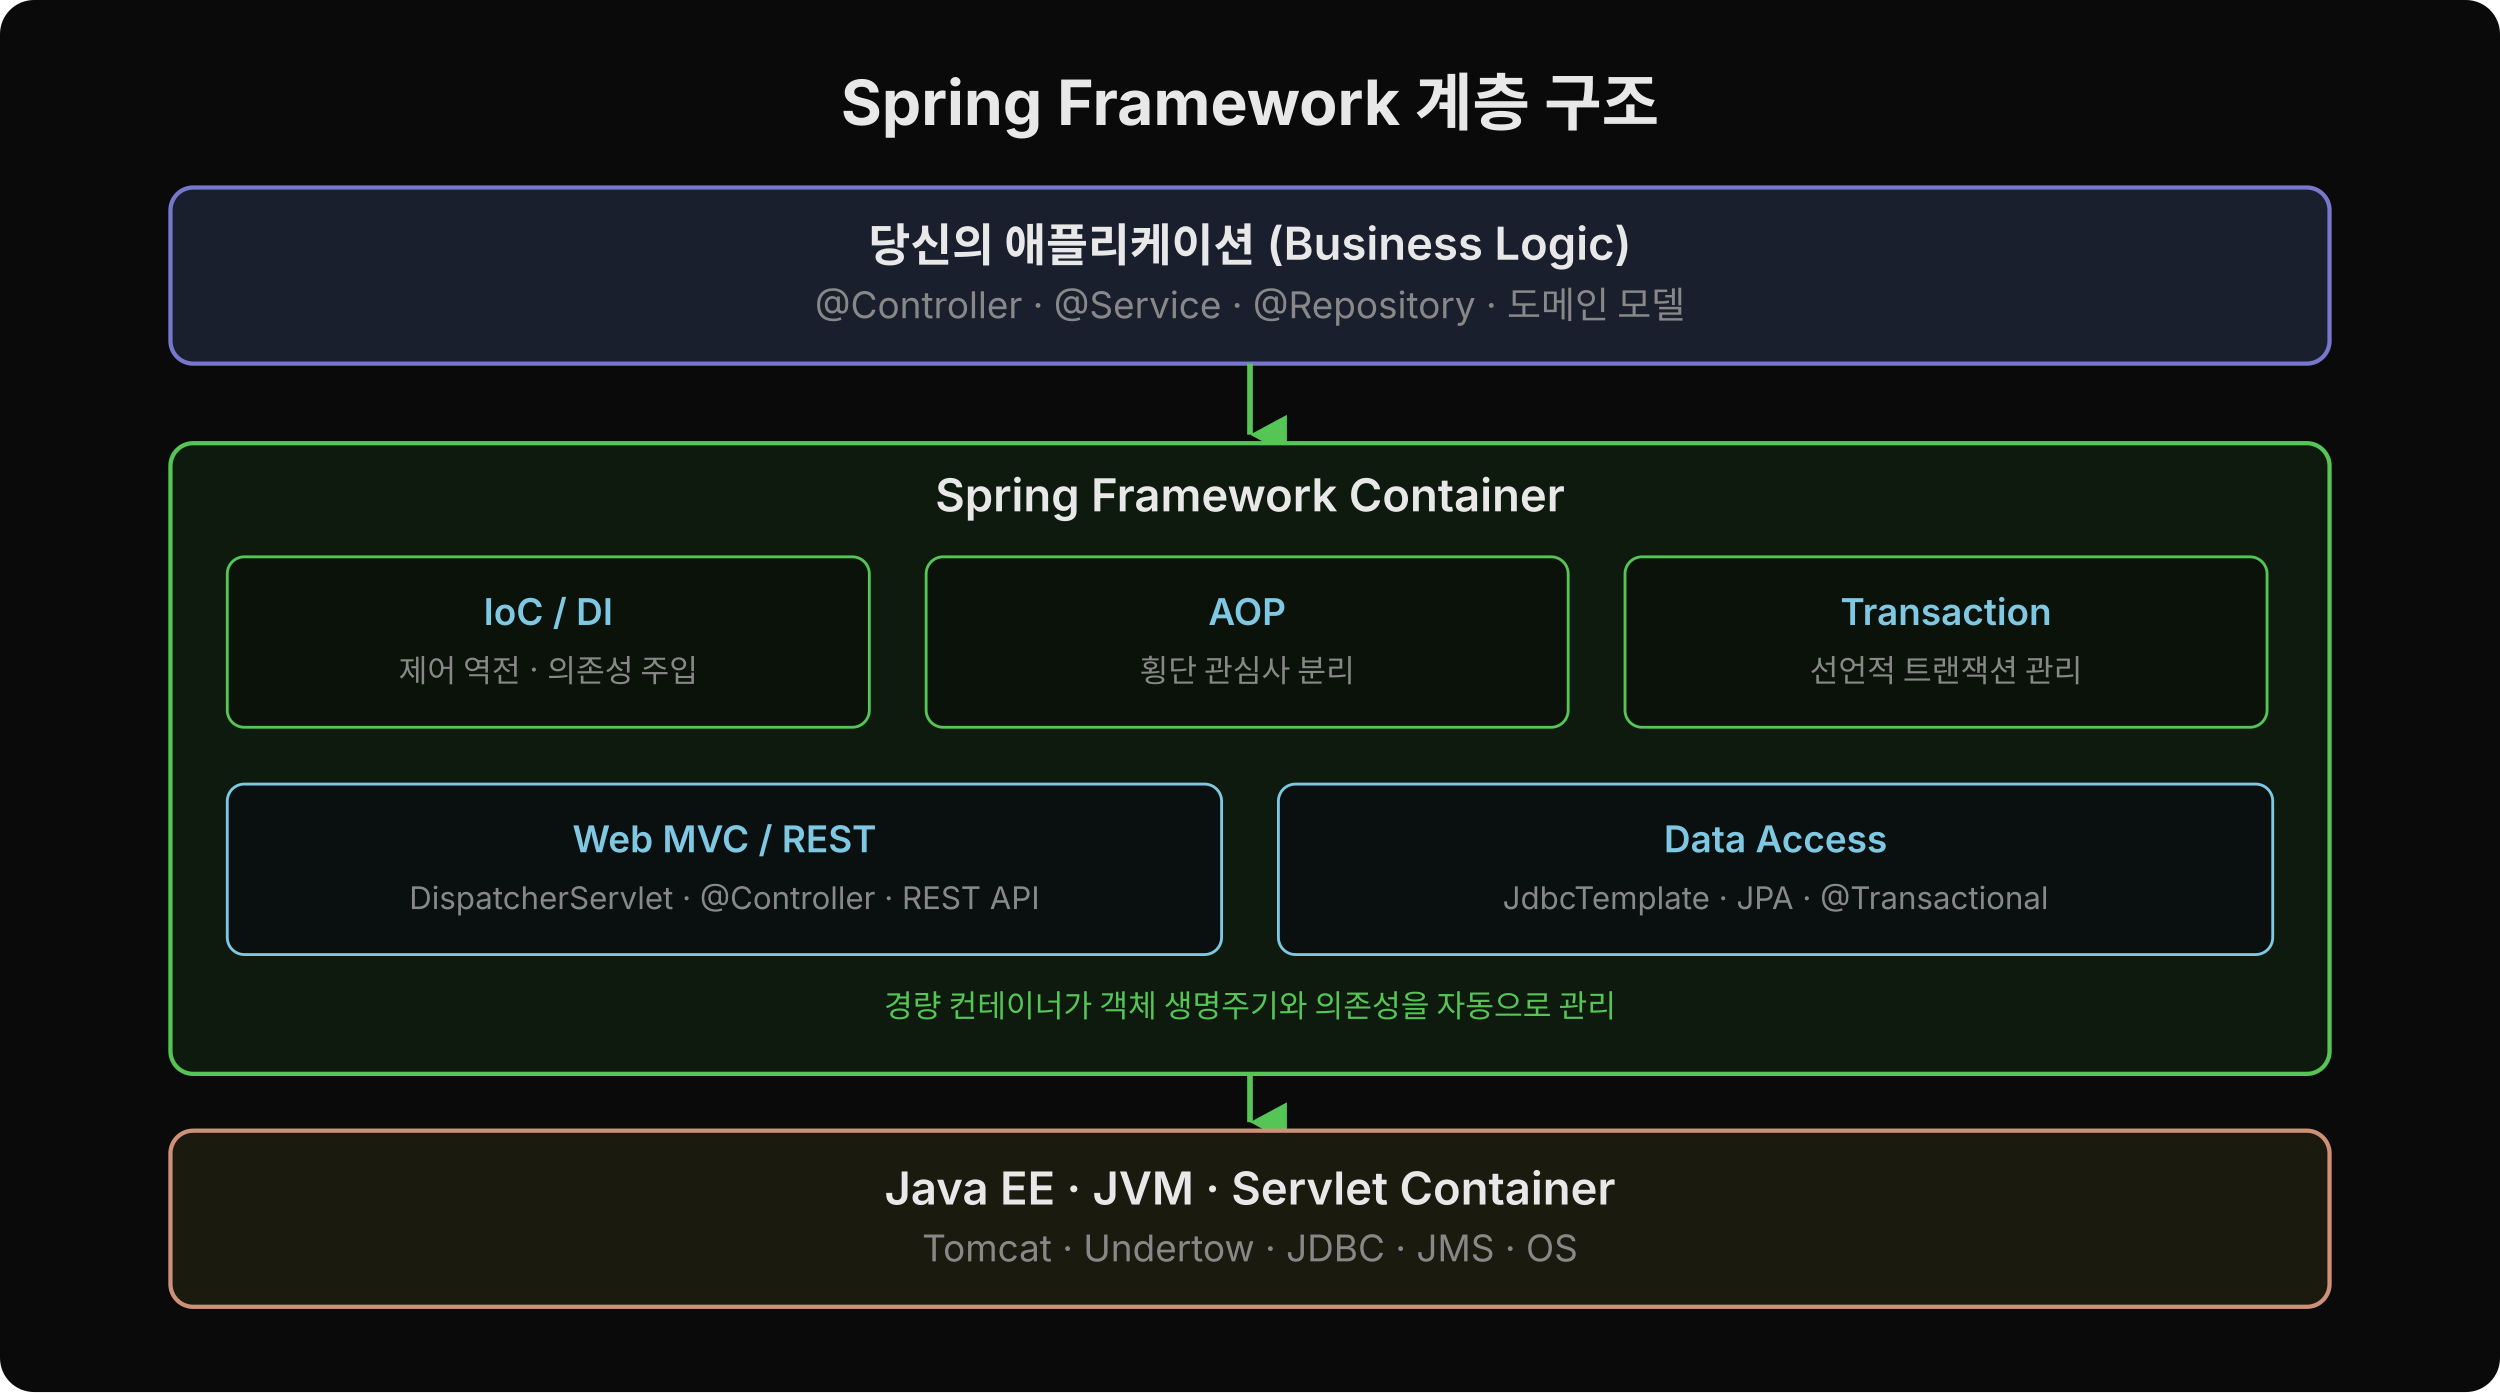
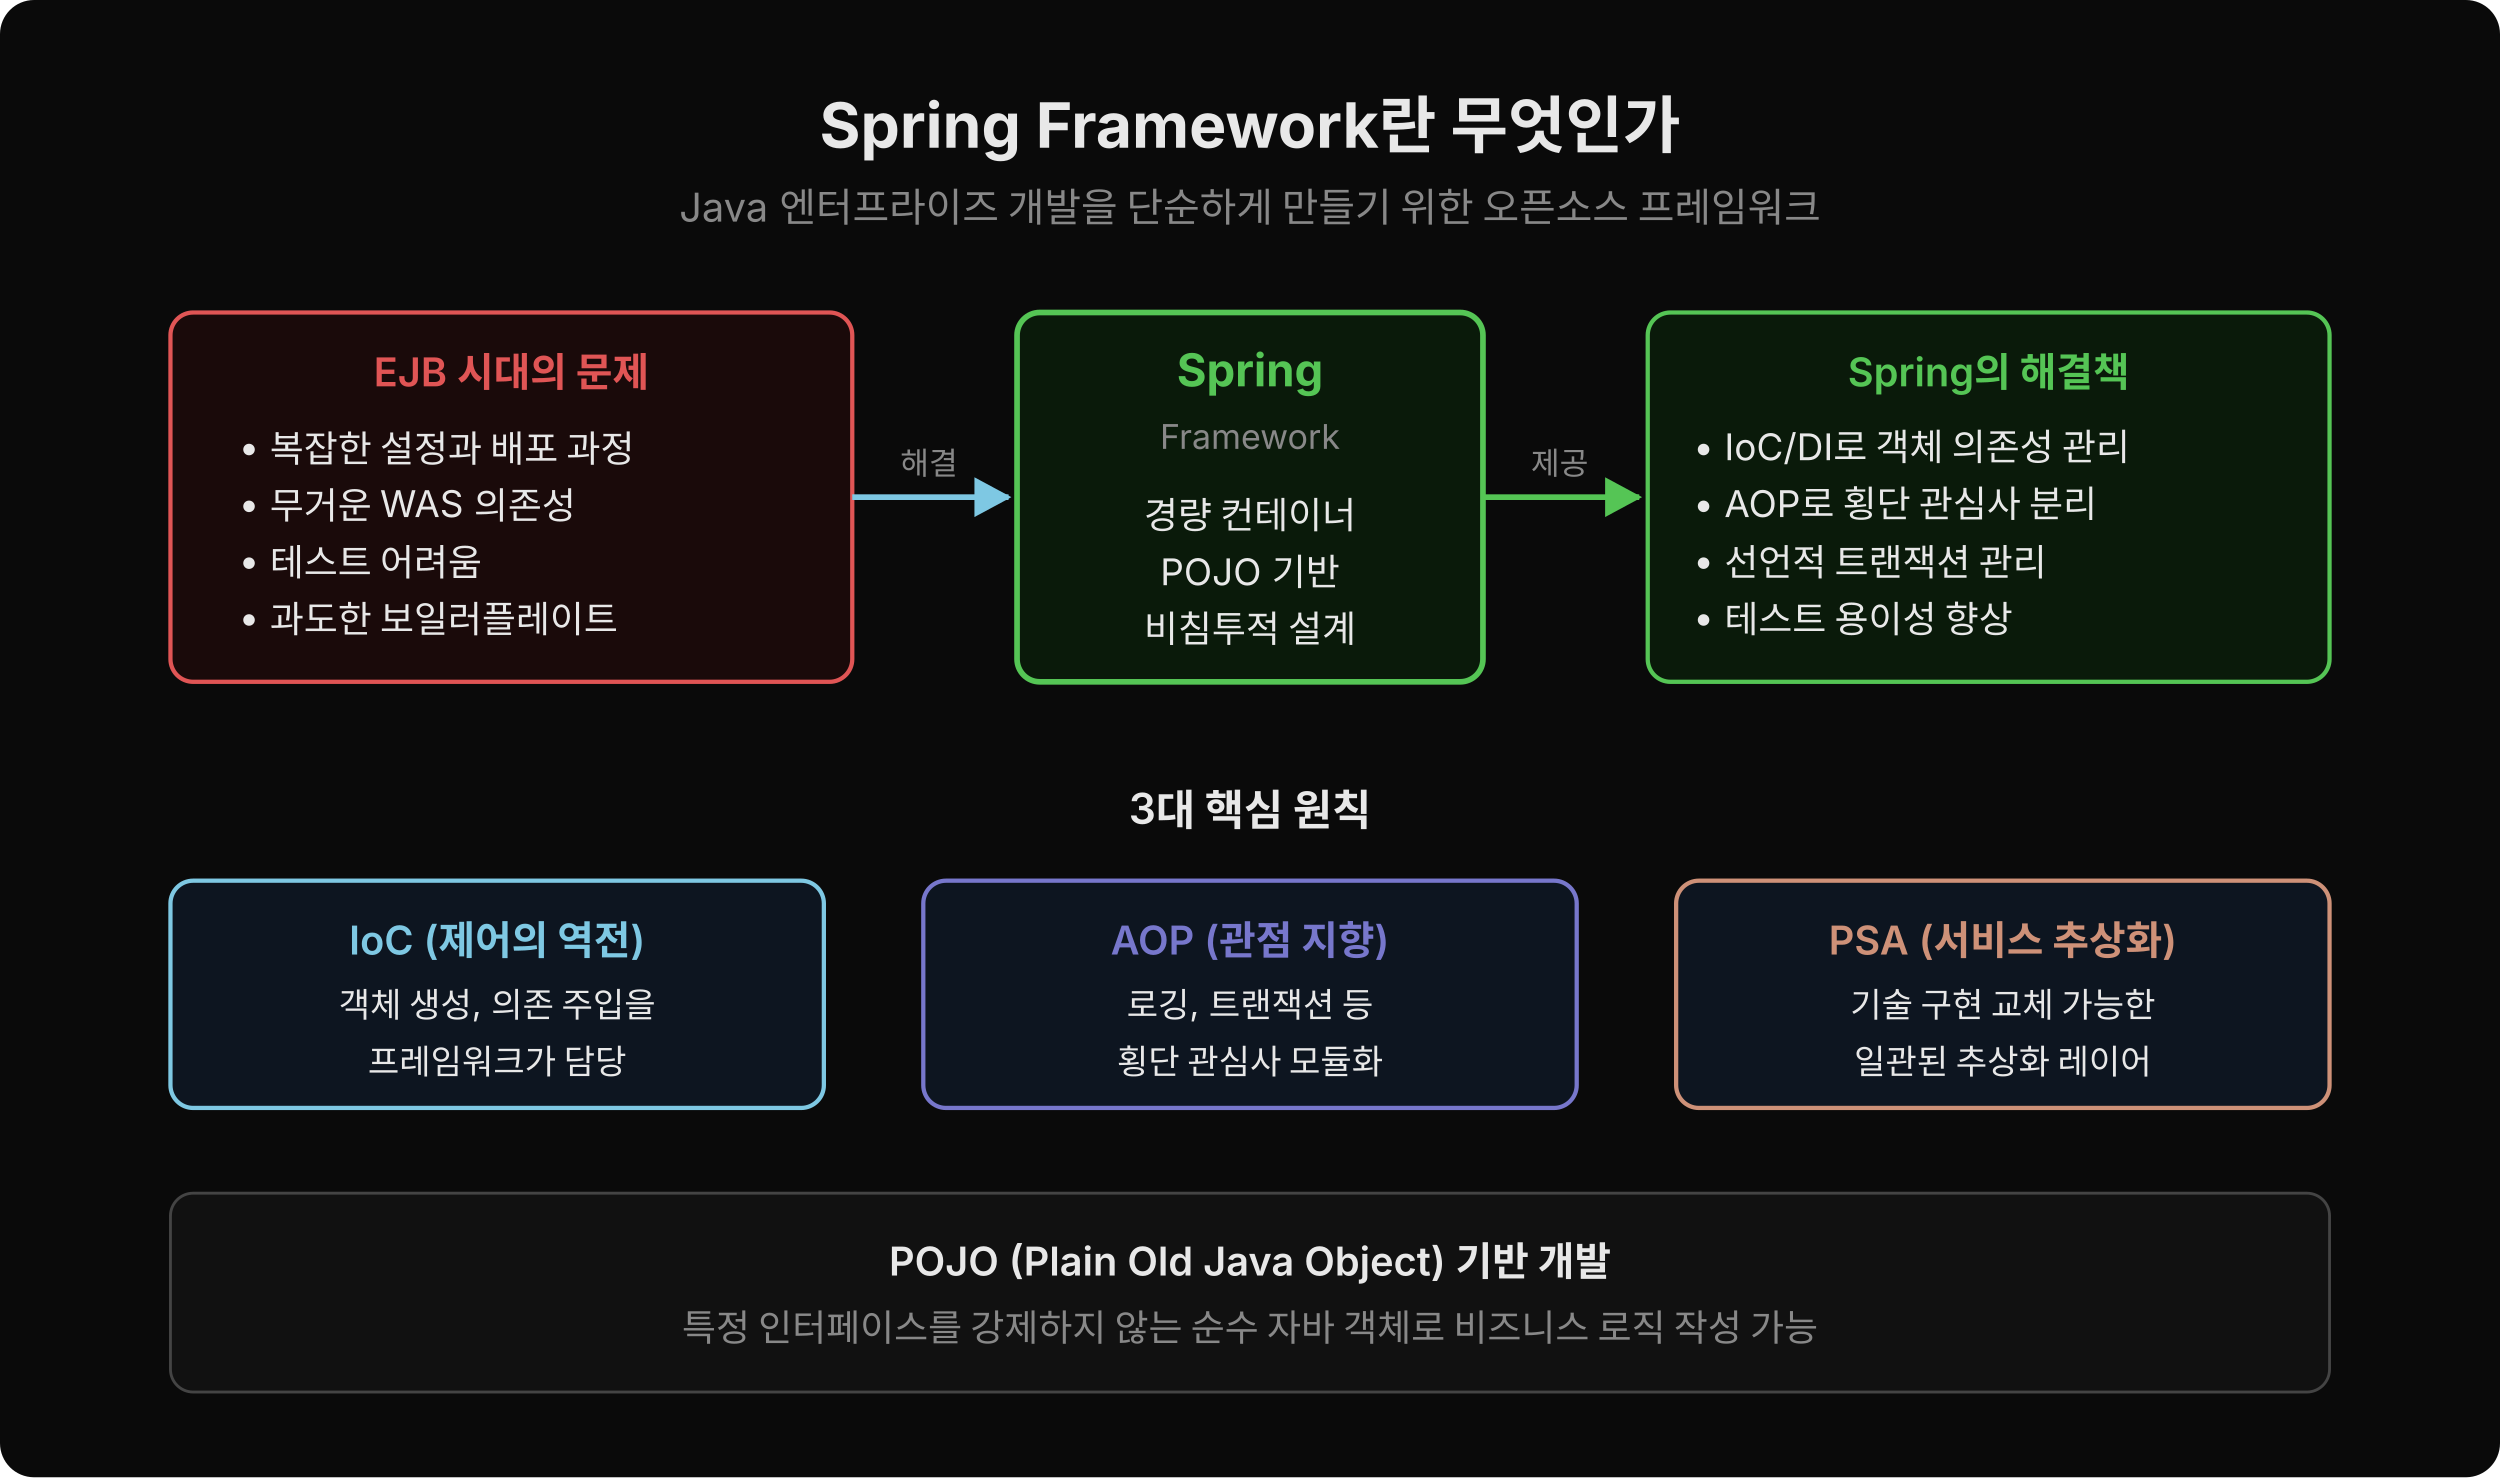
- <svg xmlns="http://www.w3.org/2000/svg" width="880" height="490" viewBox="0 0 880 490">
-   <rect width="880" height="490" fill="#0a0a0a" rx="12" />
+ <svg xmlns="http://www.w3.org/2000/svg" width="880" height="520" viewBox="0 0 880 520">
  <defs>
-     <marker id="arr-dn" viewBox="0 0 14 14" refX="7" refY="13" markerUnits="userSpaceOnUse" markerWidth="14" markerHeight="14" orient="auto">
-       <path d="M 0 0 L 14 0 L 7 13 z" fill="#55c555" />
+     <marker id="arr1" viewBox="0 0 14 14" refX="12" refY="7" markerUnits="userSpaceOnUse" markerWidth="14" markerHeight="14" orient="auto">
+       <path d="M 0 0 L 13 7 L 0 14 z" fill="#7ec8e3" />
+     </marker>
+     <marker id="arr2" viewBox="0 0 14 14" refX="12" refY="7" markerUnits="userSpaceOnUse" markerWidth="14" markerHeight="14" orient="auto">
+       <path d="M 0 0 L 13 7 L 0 14 z" fill="#55c555" />
    </marker>
  </defs>
-   <text x="440" y="44" font-family="'Wanted Sans Variable','Wanted Sans',-apple-system,sans-serif" font-size="22" font-weight="700" fill="#e8e8e8" text-anchor="middle">Spring Framework 계층 구조</text>
-   <rect x="60" y="66" width="760" height="62" rx="8" fill="#1a1f2e" stroke="#7777cc" stroke-width="1.5" />
-   <text x="440" y="92" font-family="'Wanted Sans Variable','Wanted Sans',-apple-system,sans-serif" font-size="16" font-weight="600" fill="#e8e8e8" text-anchor="middle">당신의 애플리케이션 (Business Logic)</text>
-   <text x="440" y="112" font-family="'Wanted Sans Variable','Wanted Sans',-apple-system,sans-serif" font-size="13" fill="#888" text-anchor="middle">@Controller · @Service · @Repository · 도메인 모델</text>
-   <line x1="440" y1="128" x2="440" y2="153" stroke="#55c555" stroke-width="2" marker-end="url(#arr-dn)" />
-   <rect x="60" y="156" width="760" height="222" rx="8" fill="#0d1a0d" stroke="#55c555" stroke-width="1.5" />
-   <text x="440" y="180" font-family="'Wanted Sans Variable','Wanted Sans',-apple-system,sans-serif" font-size="16" font-weight="600" fill="#e8e8e8" text-anchor="middle">Spring Framework Container</text>
-   <rect x="80" y="196" width="226" height="60" rx="6" fill="#0a120a" stroke="#55c555" stroke-width="1" />
-   <text x="193" y="220" font-family="'Wanted Sans Variable','Wanted Sans',-apple-system,sans-serif" font-size="13" font-weight="600" fill="#7ec8e3" text-anchor="middle">IoC / DI</text>
-   <text x="193" y="240" font-family="'Wanted Sans Variable','Wanted Sans',-apple-system,sans-serif" font-size="11" fill="#888" text-anchor="middle">제어 역전 · 의존성 주입</text>
-   <rect x="326" y="196" width="226" height="60" rx="6" fill="#0a120a" stroke="#55c555" stroke-width="1" />
-   <text x="439" y="220" font-family="'Wanted Sans Variable','Wanted Sans',-apple-system,sans-serif" font-size="13" font-weight="600" fill="#7ec8e3" text-anchor="middle">AOP</text>
-   <text x="439" y="240" font-family="'Wanted Sans Variable','Wanted Sans',-apple-system,sans-serif" font-size="11" fill="#888" text-anchor="middle">횡단 관심사 분리</text>
-   <rect x="572" y="196" width="226" height="60" rx="6" fill="#0a120a" stroke="#55c555" stroke-width="1" />
-   <text x="685" y="220" font-family="'Wanted Sans Variable','Wanted Sans',-apple-system,sans-serif" font-size="13" font-weight="600" fill="#7ec8e3" text-anchor="middle">Transaction</text>
-   <text x="685" y="240" font-family="'Wanted Sans Variable','Wanted Sans',-apple-system,sans-serif" font-size="11" fill="#888" text-anchor="middle">선언적 트랜잭션 관리</text>
-   <rect x="80" y="276" width="350" height="60" rx="6" fill="#0a100f" stroke="#7ec8e3" stroke-width="1" />
-   <text x="255" y="300" font-family="'Wanted Sans Variable','Wanted Sans',-apple-system,sans-serif" font-size="13" font-weight="600" fill="#7ec8e3" text-anchor="middle">Web MVC / REST</text>
-   <text x="255" y="320" font-family="'Wanted Sans Variable','Wanted Sans',-apple-system,sans-serif" font-size="11" fill="#888" text-anchor="middle">DispatcherServlet · @Controller · REST API</text>
-   <rect x="450" y="276" width="350" height="60" rx="6" fill="#0a100f" stroke="#7ec8e3" stroke-width="1" />
-   <text x="625" y="300" font-family="'Wanted Sans Variable','Wanted Sans',-apple-system,sans-serif" font-size="13" font-weight="600" fill="#7ec8e3" text-anchor="middle">Data Access</text>
-   <text x="625" y="320" font-family="'Wanted Sans Variable','Wanted Sans',-apple-system,sans-serif" font-size="11" fill="#888" text-anchor="middle">JdbcTemplate · JPA · @Transactional</text>
-   <text x="440" y="358" font-family="'Wanted Sans Variable','Wanted Sans',-apple-system,sans-serif" font-size="11" fill="#55c555" text-anchor="middle">경량 컨테이너가 객체 생명주기와 의존성을 자동으로 관리</text>
-   <line x1="440" y1="378" x2="440" y2="395" stroke="#55c555" stroke-width="2" marker-end="url(#arr-dn)" />
-   <rect x="60" y="398" width="760" height="62" rx="8" fill="#1a1a0f" stroke="#ce9178" stroke-width="1.5" />
-   <text x="440" y="424" font-family="'Wanted Sans Variable','Wanted Sans',-apple-system,sans-serif" font-size="16" font-weight="600" fill="#e8e8e8" text-anchor="middle">Java EE · JVM · Servlet Container</text>
-   <text x="440" y="444" font-family="'Wanted Sans Variable','Wanted Sans',-apple-system,sans-serif" font-size="13" fill="#888" text-anchor="middle">Tomcat · Undertow · JDBC · JMS · OS</text>
+   <rect width="880" height="520" rx="12" fill="#0a0a0a" />
+   <text x="440" y="52" text-anchor="middle" font-family="'Wanted Sans Variable','Wanted Sans',-apple-system,sans-serif" font-size="22" font-weight="700" fill="#e8e8e8">Spring Framework란 무엇인가</text>
+   <text x="440" y="78" text-anchor="middle" font-family="'Wanted Sans Variable','Wanted Sans',-apple-system,sans-serif" font-size="14" fill="#888">Java 엔터프라이즈 개발을 단순하게 만들기 위한 오픈소스 프레임워크</text>
+   <rect x="60" y="110" width="240" height="130" rx="8" fill="#1a0a0a" stroke="#e05555" stroke-width="1.5" />
+   <text x="180" y="136" text-anchor="middle" font-family="'Wanted Sans Variable','Wanted Sans',-apple-system,sans-serif" font-size="14" font-weight="600" fill="#e05555">EJB 시대의 문제</text>
+   <text x="84" y="162" font-family="'Wanted Sans Variable','Wanted Sans',-apple-system,sans-serif" font-size="13" fill="#e8e8e8">• 복잡한 설정과 배포 과정</text>
+   <text x="84" y="182" font-family="'Wanted Sans Variable','Wanted Sans',-apple-system,sans-serif" font-size="13" fill="#e8e8e8">• 무거운 WAS 의존성</text>
+   <text x="84" y="202" font-family="'Wanted Sans Variable','Wanted Sans',-apple-system,sans-serif" font-size="13" fill="#e8e8e8">• 테스트 어려움</text>
+   <text x="84" y="222" font-family="'Wanted Sans Variable','Wanted Sans',-apple-system,sans-serif" font-size="13" fill="#e8e8e8">• 과도한 보일러플레이트</text>
+   <line x1="300" y1="175" x2="355" y2="175" stroke="#7ec8e3" stroke-width="2" marker-end="url(#arr1)" />
+   <text x="327" y="167" text-anchor="middle" font-family="'Wanted Sans Variable','Wanted Sans',-apple-system,sans-serif" font-size="11" fill="#888">해결</text>
+   <rect x="358" y="110" width="164" height="130" rx="8" fill="#0a1a0a" stroke="#55c555" stroke-width="2" />
+   <text x="440" y="136" text-anchor="middle" font-family="'Wanted Sans Variable','Wanted Sans',-apple-system,sans-serif" font-size="16" font-weight="700" fill="#55c555">Spring</text>
+   <text x="440" y="158" text-anchor="middle" font-family="'Wanted Sans Variable','Wanted Sans',-apple-system,sans-serif" font-size="12" fill="#888">Framework</text>
+   <text x="440" y="186" text-anchor="middle" font-family="'Wanted Sans Variable','Wanted Sans',-apple-system,sans-serif" font-size="13" fill="#e8e8e8">경량 컨테이너</text>
+   <text x="440" y="206" text-anchor="middle" font-family="'Wanted Sans Variable','Wanted Sans',-apple-system,sans-serif" font-size="13" fill="#e8e8e8">POJO 기반</text>
+   <text x="440" y="226" text-anchor="middle" font-family="'Wanted Sans Variable','Wanted Sans',-apple-system,sans-serif" font-size="13" fill="#e8e8e8">비침투적 설계</text>
+   <line x1="522" y1="175" x2="577" y2="175" stroke="#55c555" stroke-width="2" marker-end="url(#arr2)" />
+   <text x="549" y="167" text-anchor="middle" font-family="'Wanted Sans Variable','Wanted Sans',-apple-system,sans-serif" font-size="11" fill="#888">제공</text>
+   <rect x="580" y="110" width="240" height="130" rx="8" fill="#0a1a0a" stroke="#55c555" stroke-width="1.5" />
+   <text x="700" y="136" text-anchor="middle" font-family="'Wanted Sans Variable','Wanted Sans',-apple-system,sans-serif" font-size="14" font-weight="600" fill="#55c555">Spring의 해결책</text>
+   <text x="596" y="162" font-family="'Wanted Sans Variable','Wanted Sans',-apple-system,sans-serif" font-size="13" fill="#e8e8e8">• IoC/DI로 객체 의존성 관리</text>
+   <text x="596" y="182" font-family="'Wanted Sans Variable','Wanted Sans',-apple-system,sans-serif" font-size="13" fill="#e8e8e8">• AOP로 횡단 관심사 분리</text>
+   <text x="596" y="202" font-family="'Wanted Sans Variable','Wanted Sans',-apple-system,sans-serif" font-size="13" fill="#e8e8e8">• 선언적 트랜잭션 관리</text>
+   <text x="596" y="222" font-family="'Wanted Sans Variable','Wanted Sans',-apple-system,sans-serif" font-size="13" fill="#e8e8e8">• 테스트 용이성 향상</text>
+   <text x="440" y="290" text-anchor="middle" font-family="'Wanted Sans Variable','Wanted Sans',-apple-system,sans-serif" font-size="15" font-weight="600" fill="#e8e8e8">3대 핵심 원칙</text>
+   <rect x="60" y="310" width="230" height="80" rx="8" fill="#0d1520" stroke="#7ec8e3" stroke-width="1.5" />
+   <text x="175" y="336" text-anchor="middle" font-family="'Wanted Sans Variable','Wanted Sans',-apple-system,sans-serif" font-size="14" font-weight="600" fill="#7ec8e3">IoC (제어의 역전)</text>
+   <text x="175" y="358" text-anchor="middle" font-family="'Wanted Sans Variable','Wanted Sans',-apple-system,sans-serif" font-size="12" fill="#e8e8e8">객체 생성, 의존 주입을</text>
+   <text x="175" y="378" text-anchor="middle" font-family="'Wanted Sans Variable','Wanted Sans',-apple-system,sans-serif" font-size="12" fill="#e8e8e8">프레임워크가 담당</text>
+   <rect x="325" y="310" width="230" height="80" rx="8" fill="#0d1520" stroke="#7777cc" stroke-width="1.5" />
+   <text x="440" y="336" text-anchor="middle" font-family="'Wanted Sans Variable','Wanted Sans',-apple-system,sans-serif" font-size="14" font-weight="600" fill="#7777cc">AOP (관점 지향)</text>
+   <text x="440" y="358" text-anchor="middle" font-family="'Wanted Sans Variable','Wanted Sans',-apple-system,sans-serif" font-size="12" fill="#e8e8e8">로깅, 트랜잭션 등</text>
+   <text x="440" y="378" text-anchor="middle" font-family="'Wanted Sans Variable','Wanted Sans',-apple-system,sans-serif" font-size="12" fill="#e8e8e8">횡단 관심사 모듈화</text>
+   <rect x="590" y="310" width="230" height="80" rx="8" fill="#0d1520" stroke="#ce9178" stroke-width="1.5" />
+   <text x="705" y="336" text-anchor="middle" font-family="'Wanted Sans Variable','Wanted Sans',-apple-system,sans-serif" font-size="14" font-weight="600" fill="#ce9178">PSA (서비스 추상화)</text>
+   <text x="705" y="358" text-anchor="middle" font-family="'Wanted Sans Variable','Wanted Sans',-apple-system,sans-serif" font-size="12" fill="#e8e8e8">기술 구현 교체 가능한</text>
+   <text x="705" y="378" text-anchor="middle" font-family="'Wanted Sans Variable','Wanted Sans',-apple-system,sans-serif" font-size="12" fill="#e8e8e8">일관된 추상화 레이어</text>
+   <rect x="60" y="420" width="760" height="70" rx="8" fill="#111111" stroke="#444" stroke-width="1" />
+   <text x="440" y="449" text-anchor="middle" font-family="'Wanted Sans Variable','Wanted Sans',-apple-system,sans-serif" font-size="14" font-weight="600" fill="#e8e8e8">POJO (Plain Old Java Object) 기반 개발</text>
+   <text x="440" y="472" text-anchor="middle" font-family="'Wanted Sans Variable','Wanted Sans',-apple-system,sans-serif" font-size="13" fill="#888">특정 인터페이스를 강제하지 않는 순수 자바 객체로 비즈니스 로직 작성 가능</text>
</svg>
